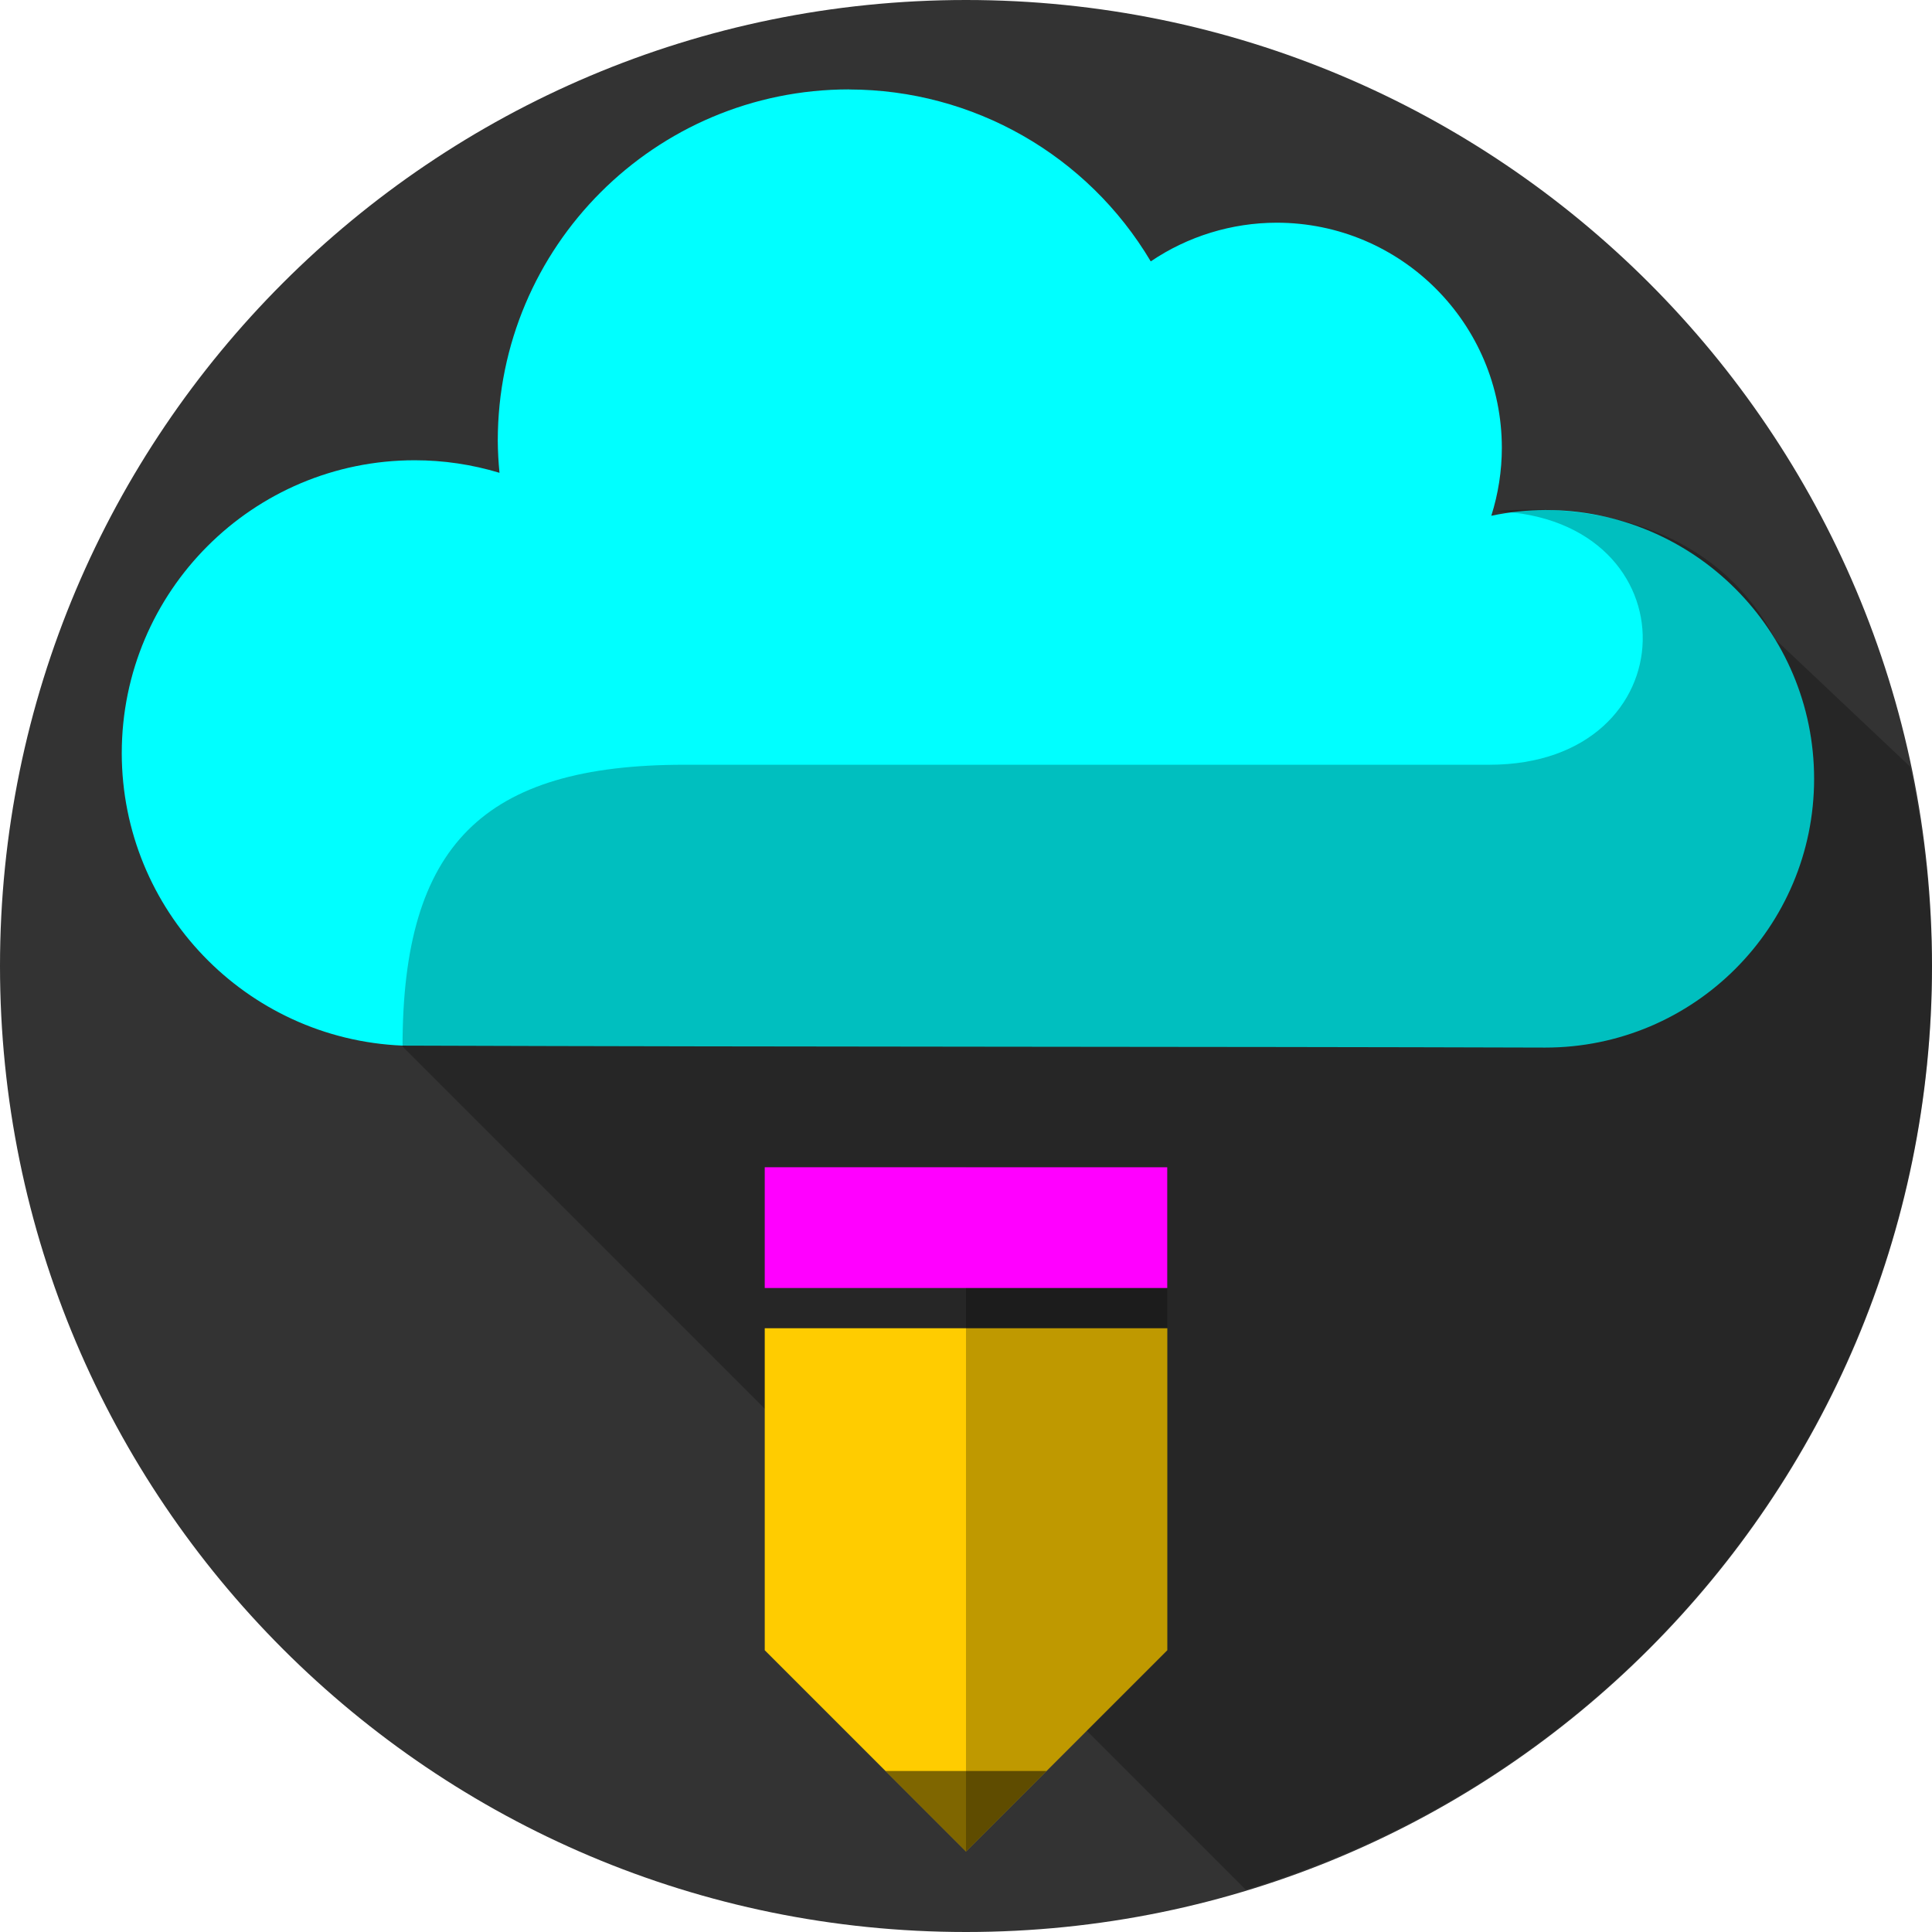
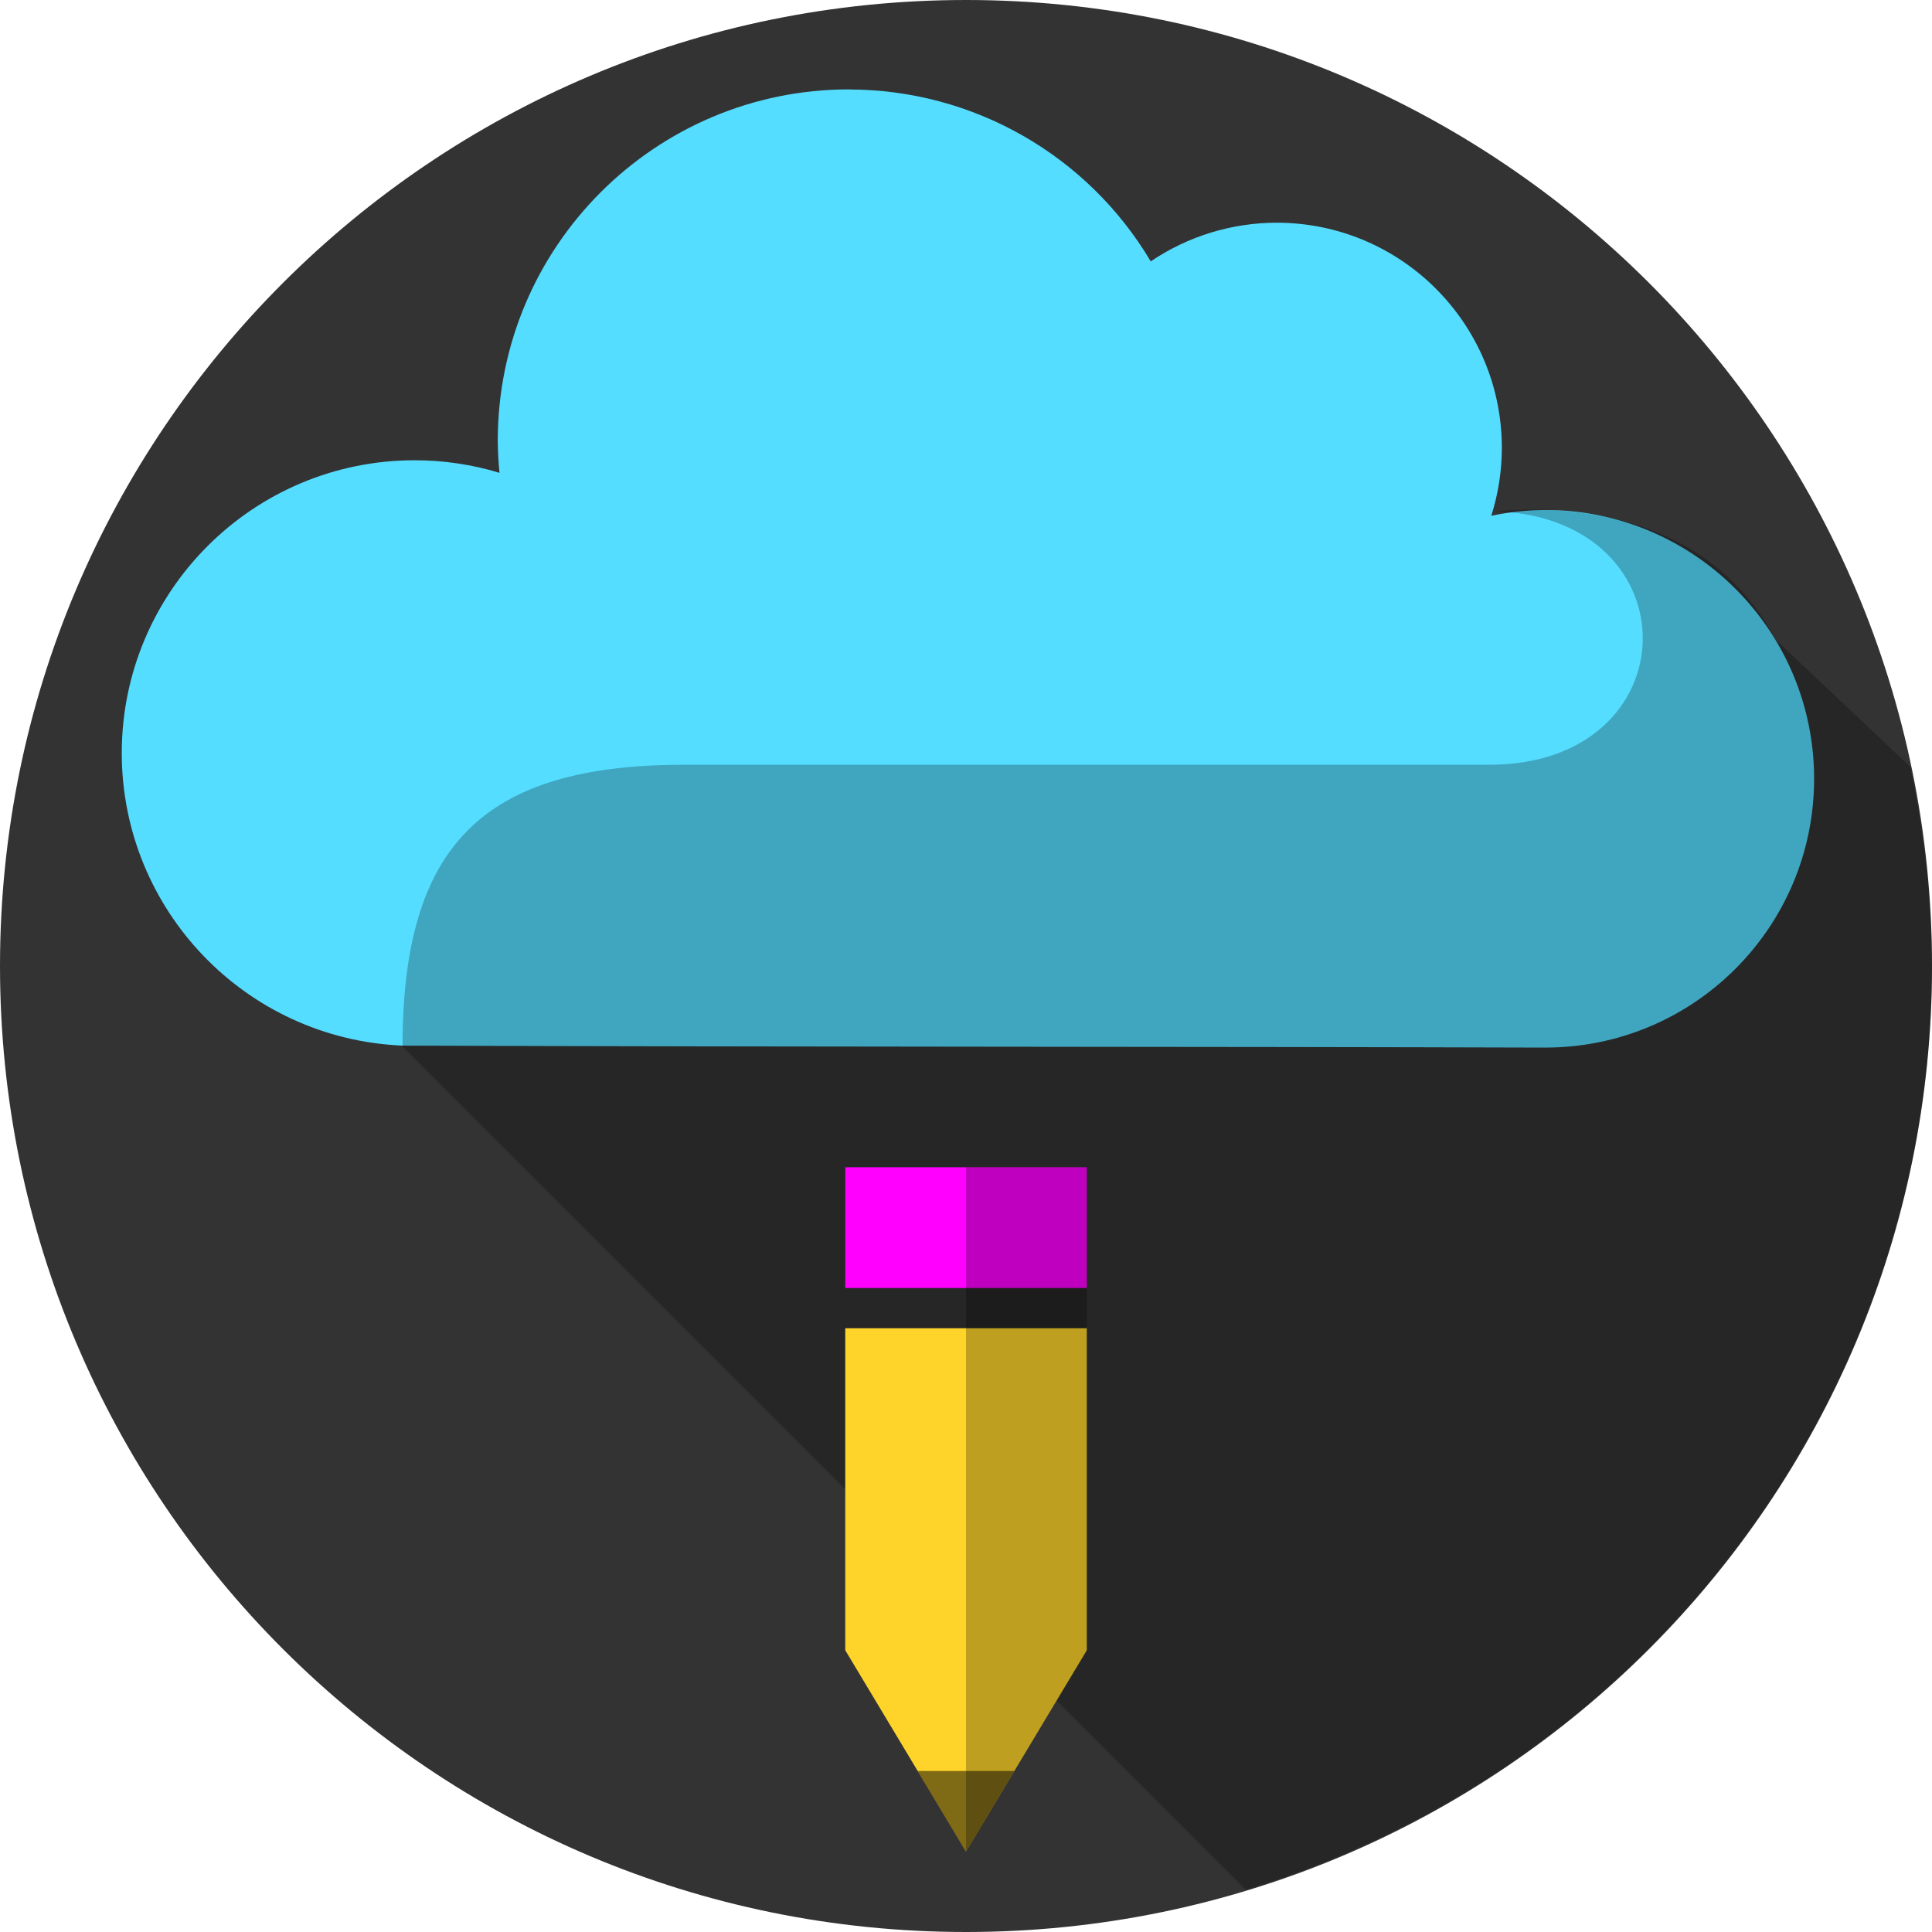
<svg xmlns="http://www.w3.org/2000/svg" version="1.1" viewBox="0 0 48 48">
  <circle cx="24" cy="24" r="24" fill="#333" style="paint-order:stroke fill markers" />
-   <path d="m21.096 2.221c-4.82-3.068e-4 -8.728 3.907-8.729 8.727 0.002 0.267 0.016 0.533 0.043 0.799-0.683-0.207-1.392-0.312-2.106-0.312-4.02 1.08e-4 -7.279 3.259-7.279 7.279 0.005 3.898 3.08 7.1 6.975 7.264 9.926 0.035 19.849 0.022 28.393 0.049 3.688-1.62e-4 6.678-2.99 6.678-6.678-1.62e-4 -3.688-2.99-6.678-6.678-6.678-0.451 0.002-0.9 0.05-1.342 0.143 0.173-0.545 0.261-1.114 0.262-1.685-2.42e-4 -3.09-2.505-5.596-5.596-5.596-1.115 0.002-2.204 0.336-3.127 0.961-1.571-2.645-4.418-4.268-7.494-4.271z" fill="#0ff" style="paint-order:stroke fill markers" />
+   <path d="m21.096 2.221c-4.82-3.068e-4 -8.728 3.907-8.729 8.727 0.002 0.267 0.016 0.533 0.043 0.799-0.683-0.207-1.392-0.312-2.106-0.312-4.02 1.08e-4 -7.279 3.259-7.279 7.279 0.005 3.898 3.08 7.1 6.975 7.264 9.926 0.035 19.849 0.022 28.393 0.049 3.688-1.62e-4 6.678-2.99 6.678-6.678-1.62e-4 -3.688-2.99-6.678-6.678-6.678-0.451 0.002-0.9 0.05-1.342 0.143 0.173-0.545 0.261-1.114 0.262-1.685-2.42e-4 -3.09-2.505-5.596-5.596-5.596-1.115 0.002-2.204 0.336-3.127 0.961-1.571-2.645-4.418-4.268-7.494-4.271z" fill="#5df" style="paint-order:stroke fill markers" />
  <path d="m38.061 12.66c-0.309 3.87e-4 -0.61 0.015-0.898 0.041 4.949 0.188 4.838 6.299-0.162 6.299h-20c-5 0-7 2-7 7l20.949 20.949a24 24 0 0 0 17.051-22.949 24 24 0 0 0-0.547-4.955l-3.342-3.156c-1.331-2.528-3.887-3.231-6.051-3.228z" opacity=".25" />
-   <path d="m19 33h10v8l-5 5-5-5z" fill="#fc0" />
-   <path d="m24 29v17l5-5v-12z" opacity=".25" />
-   <rect x="19" y="29" width="10" height="3" fill="#f0f" style="paint-order:stroke fill markers" />
-   <path d="m22 44 2 2 2-2z" opacity=".5" />
+   <g stroke-width=".775">
+     <path d="m21 33h6v8l-3 5-3-5z" fill="#ffd42a" />
+     <rect x="21" y="29" width="6" height="3" fill="#f0f" style="paint-order:stroke fill markers" />
+     <path d="m22.8 44 1.2 2 1.2-2z" opacity=".5" />
+     <path d="m24 29v17l3-5v-12z" opacity=".25" />
+   </g>
</svg>
